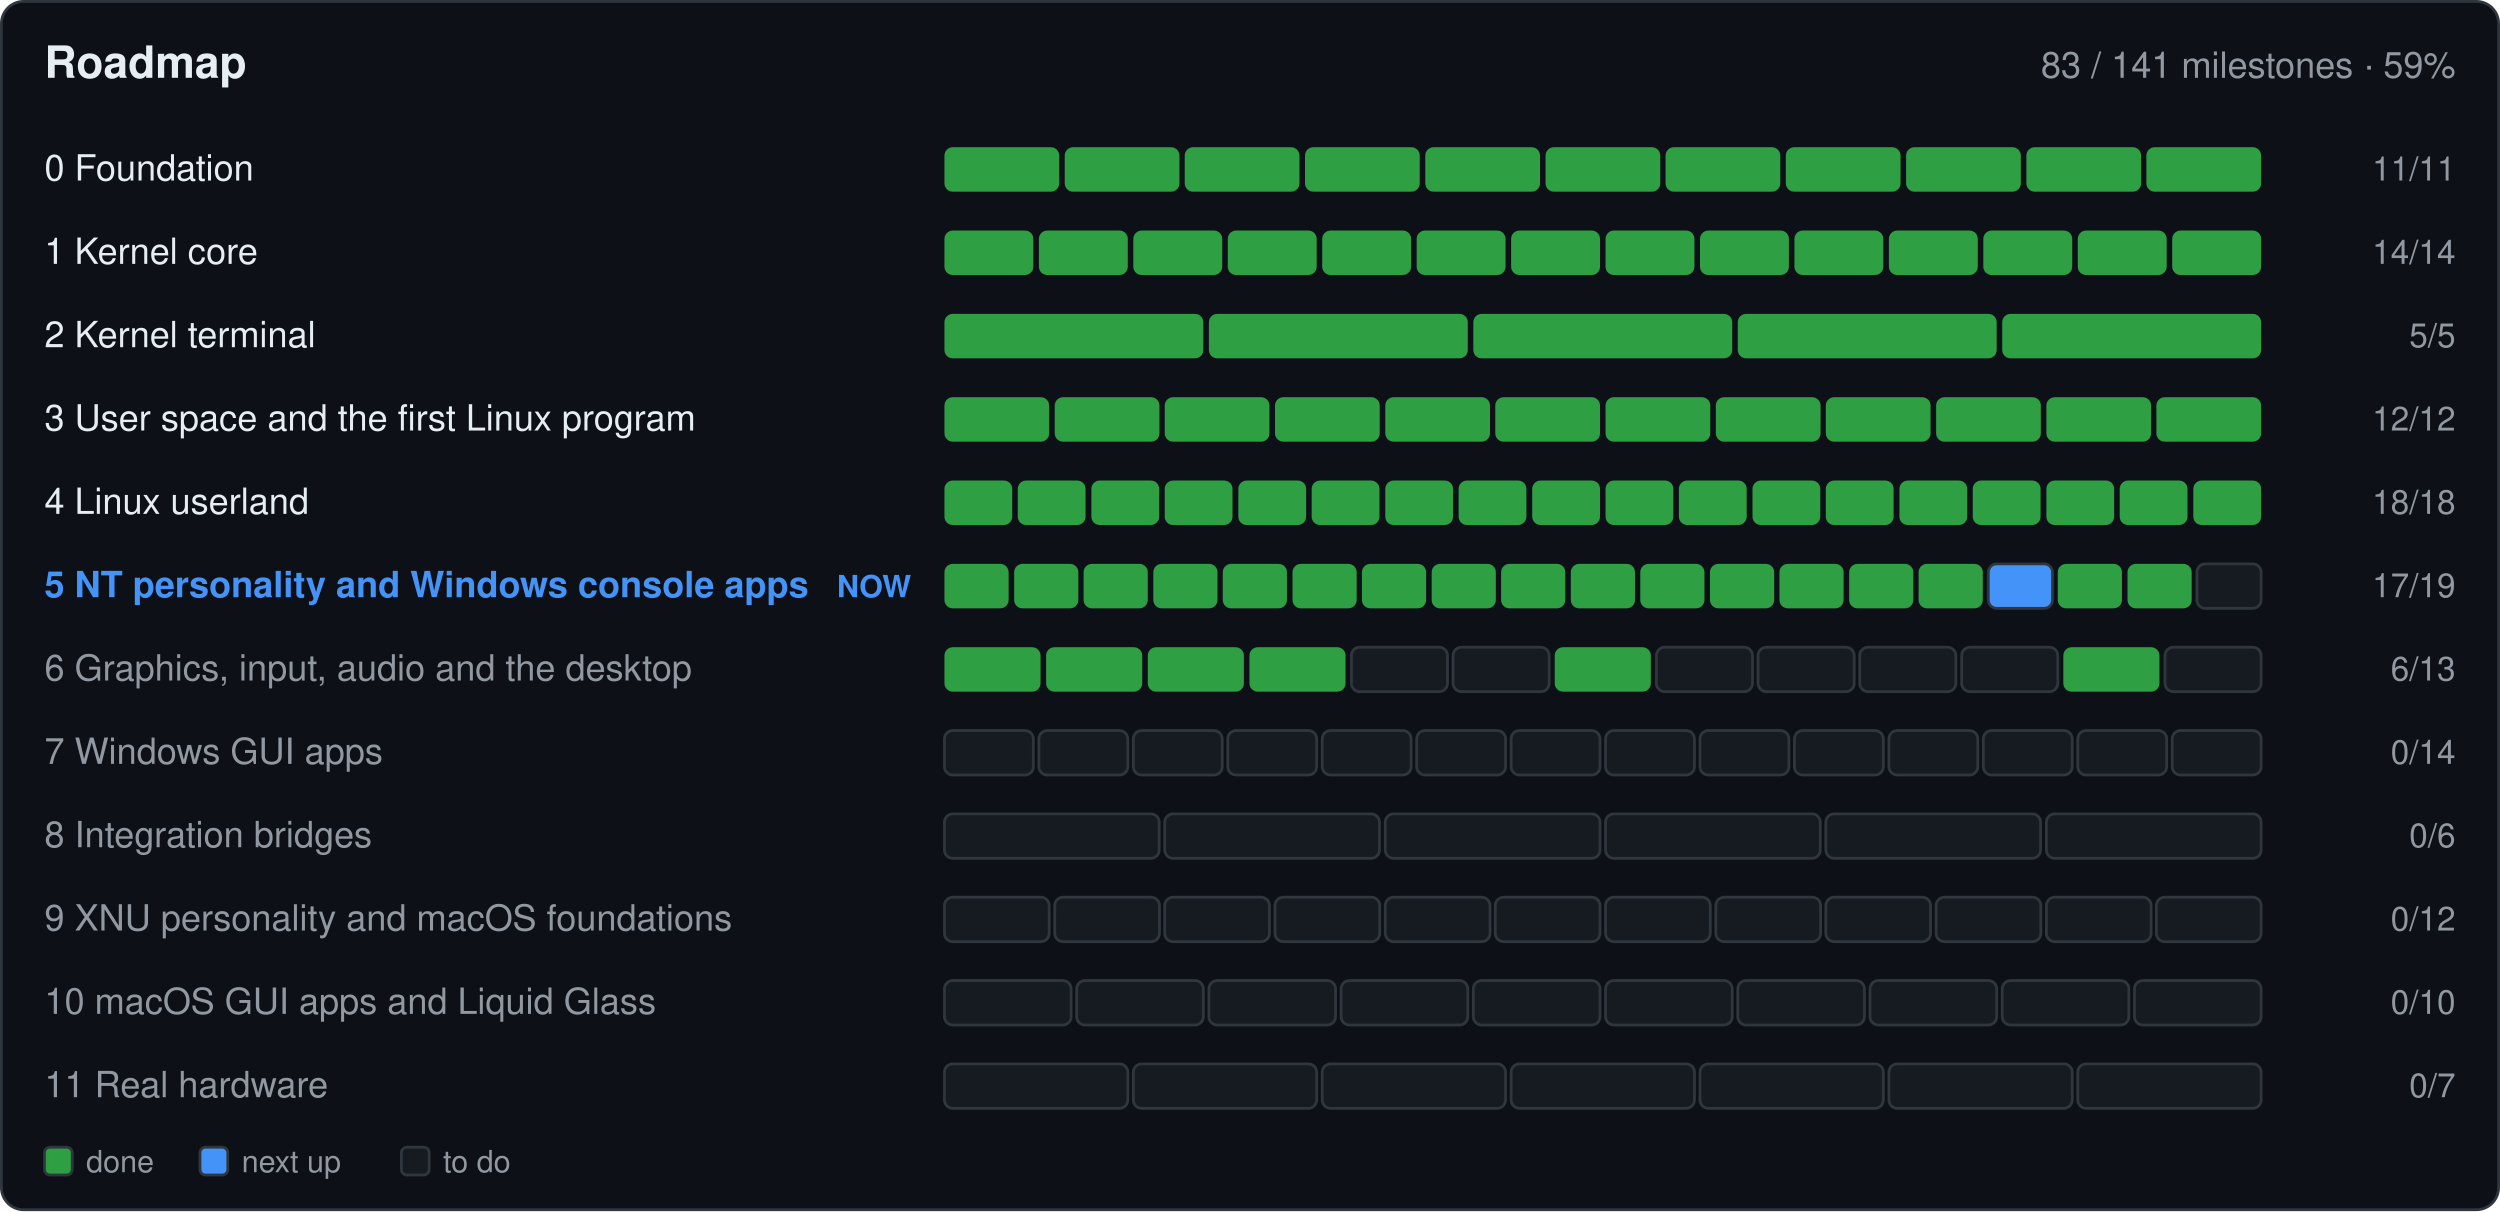
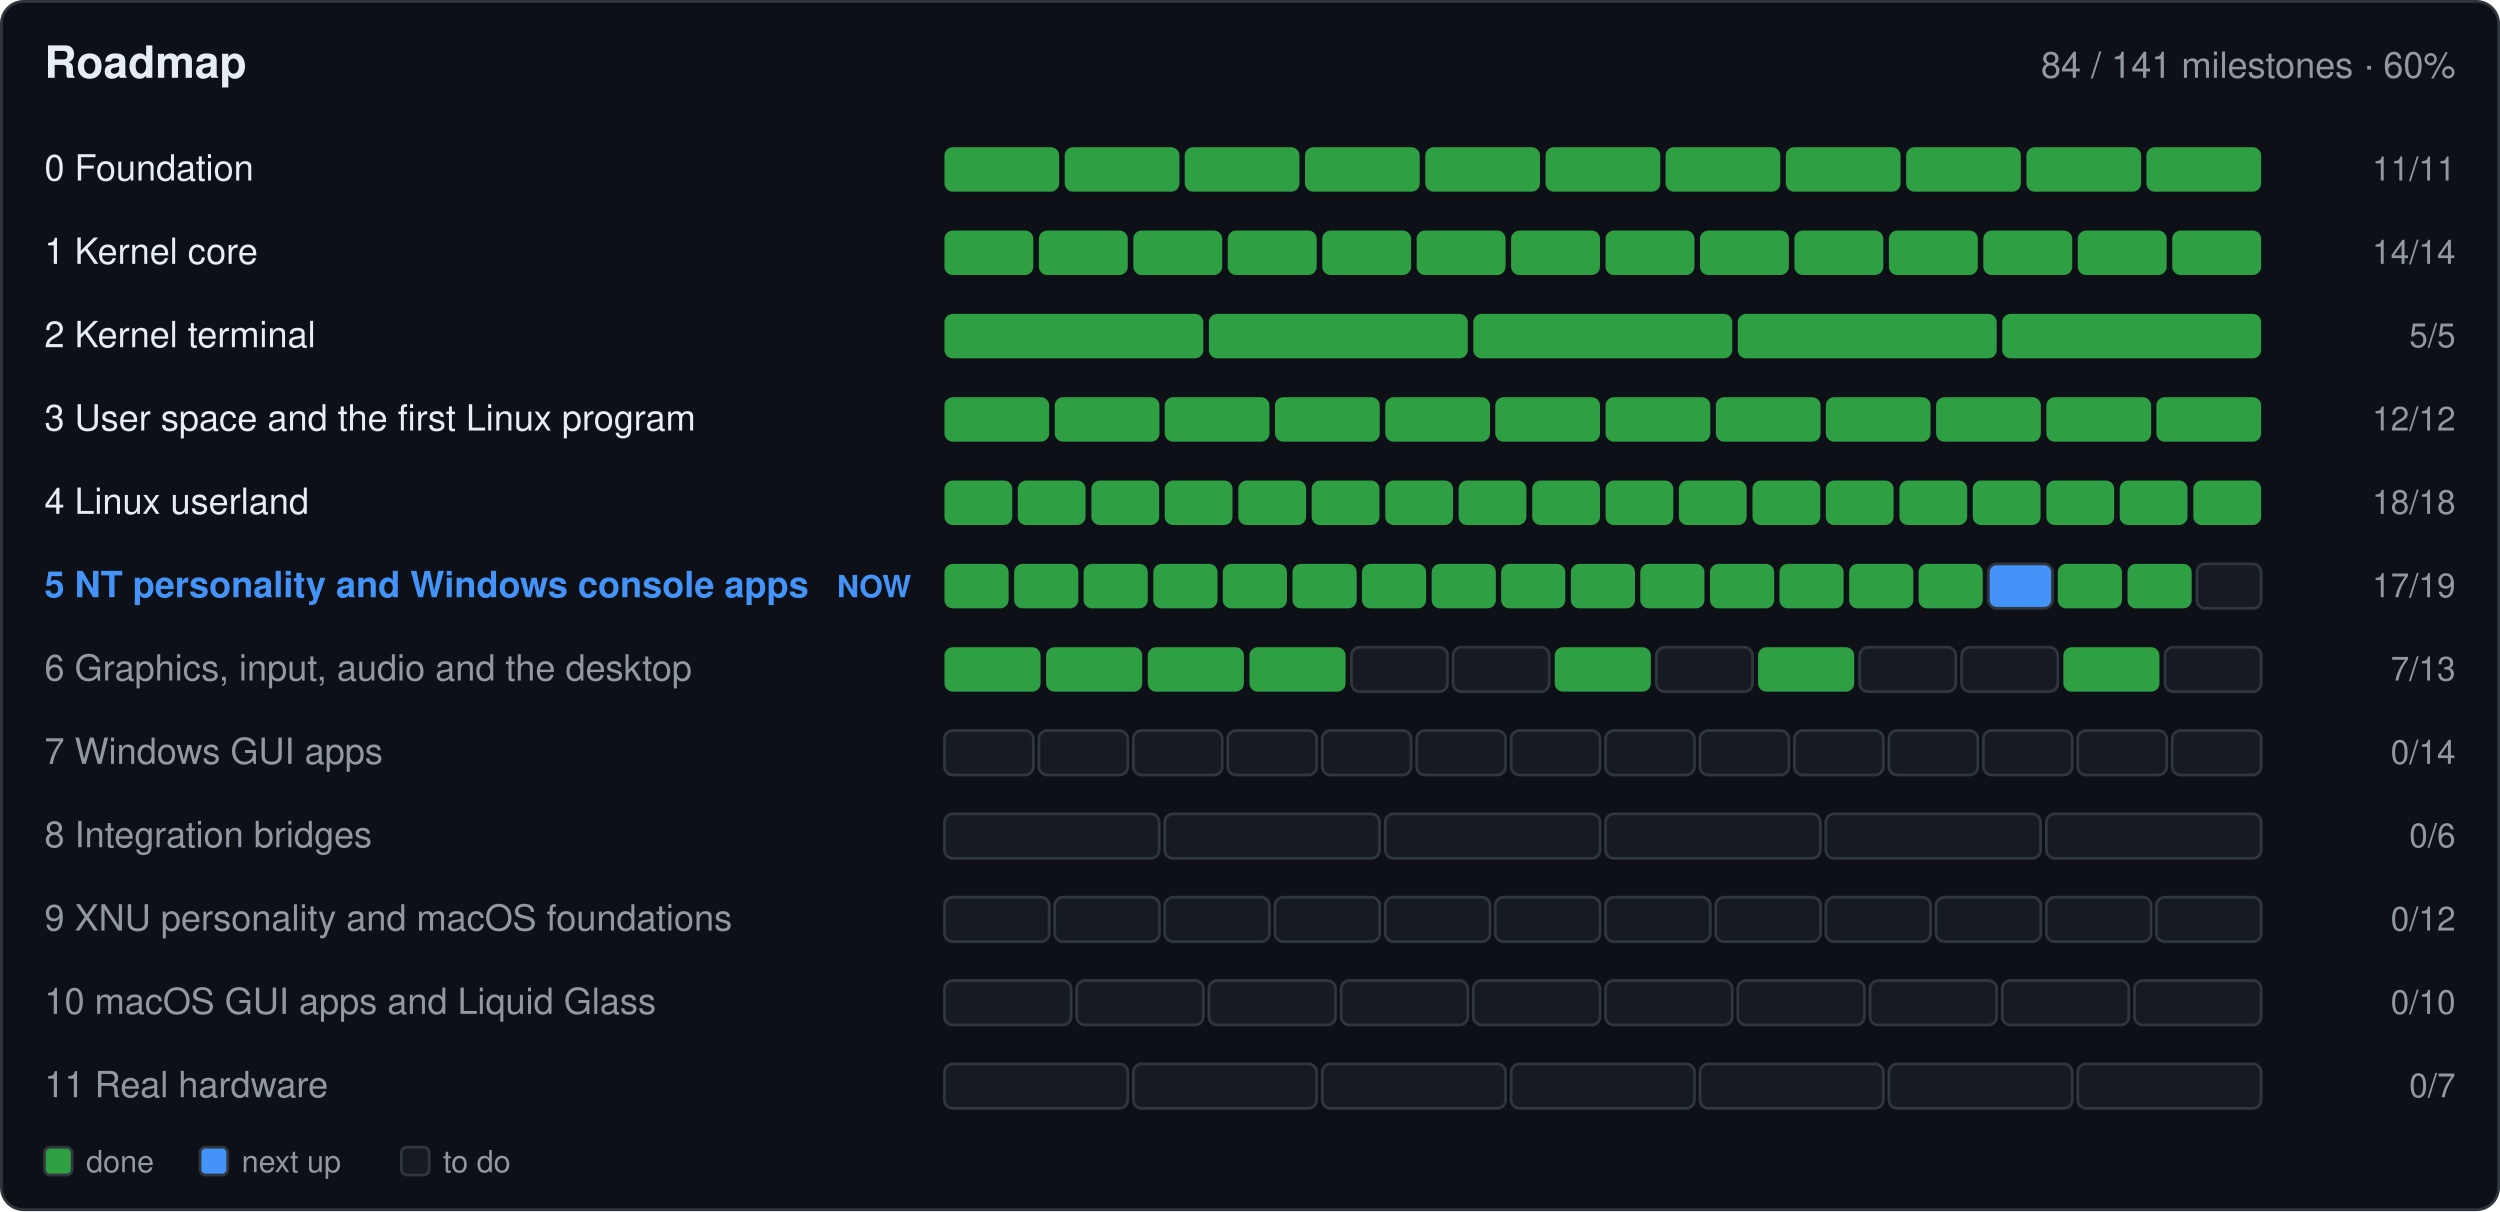
- <svg xmlns="http://www.w3.org/2000/svg" width="900" height="436" viewBox="0 0 900 436" role="img" aria-label="Roadmap: 83 of 141 milestones done">
+ <svg xmlns="http://www.w3.org/2000/svg" width="900" height="436" viewBox="0 0 900 436" role="img" aria-label="Roadmap: 84 of 141 milestones done">
  <rect x="0.5" y="0.5" width="899.0" height="435.0" fill="#0d1117" rx="8" stroke="#30363d" />
  <text x="16.0" y="28.0" font-family="-apple-system,BlinkMacSystemFont,'Segoe UI',Helvetica,Arial,sans-serif" font-size="16" font-weight="600" fill="#e6edf3" text-anchor="start">Roadmap</text>
-   <text x="884.0" y="28.0" font-family="-apple-system,BlinkMacSystemFont,'Segoe UI',Helvetica,Arial,sans-serif" font-size="13" font-weight="400" fill="#9198a1" text-anchor="end">83 / 141 milestones · 59%</text>
+   <text x="884.0" y="28.0" font-family="-apple-system,BlinkMacSystemFont,'Segoe UI',Helvetica,Arial,sans-serif" font-size="13" font-weight="400" fill="#9198a1" text-anchor="end">84 / 141 milestones · 60%</text>
  <text x="16.0" y="65.0" font-family="-apple-system,BlinkMacSystemFont,'Segoe UI',Helvetica,Arial,sans-serif" font-size="13" font-weight="400" fill="#e6edf3" text-anchor="start"> 0  Foundation</text>
  <g>
    <rect x="340.0" y="53.0" width="41.3" height="16.0" fill="#2ea043" rx="3" />
  </g>
  <g>
    <rect x="383.3" y="53.0" width="41.3" height="16.0" fill="#2ea043" rx="3" />
  </g>
  <g>
    <rect x="426.5" y="53.0" width="41.3" height="16.0" fill="#2ea043" rx="3" />
  </g>
  <g>
    <rect x="469.8" y="53.0" width="41.3" height="16.0" fill="#2ea043" rx="3" />
  </g>
  <g>
    <rect x="513.1" y="53.0" width="41.3" height="16.0" fill="#2ea043" rx="3" />
  </g>
  <g>
    <rect x="556.4" y="53.0" width="41.3" height="16.0" fill="#2ea043" rx="3" />
  </g>
  <g>
    <rect x="599.6" y="53.0" width="41.3" height="16.0" fill="#2ea043" rx="3" />
  </g>
  <g>
    <rect x="642.9" y="53.0" width="41.3" height="16.0" fill="#2ea043" rx="3" />
  </g>
  <g>
    <rect x="686.2" y="53.0" width="41.3" height="16.0" fill="#2ea043" rx="3" />
  </g>
  <g>
    <rect x="729.5" y="53.0" width="41.3" height="16.0" fill="#2ea043" rx="3" />
  </g>
  <g>
    <rect x="772.7" y="53.0" width="41.3" height="16.0" fill="#2ea043" rx="3" />
  </g>
  <text x="884.0" y="65.0" font-family="-apple-system,BlinkMacSystemFont,'Segoe UI',Helvetica,Arial,sans-serif" font-size="12" font-weight="400" fill="#9198a1" text-anchor="end">11/11</text>
  <text x="16.0" y="95.0" font-family="-apple-system,BlinkMacSystemFont,'Segoe UI',Helvetica,Arial,sans-serif" font-size="13" font-weight="400" fill="#e6edf3" text-anchor="start"> 1  Kernel core</text>
  <g>
    <rect x="340.0" y="83.0" width="32.0" height="16.0" fill="#2ea043" rx="3" />
  </g>
  <g>
    <rect x="374.0" y="83.0" width="32.0" height="16.0" fill="#2ea043" rx="3" />
  </g>
  <g>
    <rect x="408.0" y="83.0" width="32.0" height="16.0" fill="#2ea043" rx="3" />
  </g>
  <g>
    <rect x="442.0" y="83.0" width="32.0" height="16.0" fill="#2ea043" rx="3" />
  </g>
  <g>
    <rect x="476.0" y="83.0" width="32.0" height="16.0" fill="#2ea043" rx="3" />
  </g>
  <g>
    <rect x="510.0" y="83.0" width="32.0" height="16.0" fill="#2ea043" rx="3" />
  </g>
  <g>
    <rect x="544.0" y="83.0" width="32.0" height="16.0" fill="#2ea043" rx="3" />
  </g>
  <g>
    <rect x="578.0" y="83.0" width="32.0" height="16.0" fill="#2ea043" rx="3" />
  </g>
  <g>
    <rect x="612.0" y="83.0" width="32.0" height="16.0" fill="#2ea043" rx="3" />
  </g>
  <g>
    <rect x="646.0" y="83.0" width="32.0" height="16.0" fill="#2ea043" rx="3" />
  </g>
  <g>
    <rect x="680.0" y="83.0" width="32.0" height="16.0" fill="#2ea043" rx="3" />
  </g>
  <g>
    <rect x="714.0" y="83.0" width="32.0" height="16.0" fill="#2ea043" rx="3" />
  </g>
  <g>
    <rect x="748.0" y="83.0" width="32.0" height="16.0" fill="#2ea043" rx="3" />
  </g>
  <g>
    <rect x="782.0" y="83.0" width="32.0" height="16.0" fill="#2ea043" rx="3" />
  </g>
  <text x="884.0" y="95.0" font-family="-apple-system,BlinkMacSystemFont,'Segoe UI',Helvetica,Arial,sans-serif" font-size="12" font-weight="400" fill="#9198a1" text-anchor="end">14/14</text>
  <text x="16.0" y="125.0" font-family="-apple-system,BlinkMacSystemFont,'Segoe UI',Helvetica,Arial,sans-serif" font-size="13" font-weight="400" fill="#e6edf3" text-anchor="start"> 2  Kernel terminal</text>
  <g>
    <rect x="340.0" y="113.0" width="93.2" height="16.0" fill="#2ea043" rx="3" />
  </g>
  <g>
    <rect x="435.2" y="113.0" width="93.2" height="16.0" fill="#2ea043" rx="3" />
  </g>
  <g>
    <rect x="530.4" y="113.0" width="93.2" height="16.0" fill="#2ea043" rx="3" />
  </g>
  <g>
    <rect x="625.6" y="113.0" width="93.2" height="16.0" fill="#2ea043" rx="3" />
  </g>
  <g>
    <rect x="720.8" y="113.0" width="93.2" height="16.0" fill="#2ea043" rx="3" />
  </g>
  <text x="884.0" y="125.0" font-family="-apple-system,BlinkMacSystemFont,'Segoe UI',Helvetica,Arial,sans-serif" font-size="12" font-weight="400" fill="#9198a1" text-anchor="end">5/5</text>
  <text x="16.0" y="155.0" font-family="-apple-system,BlinkMacSystemFont,'Segoe UI',Helvetica,Arial,sans-serif" font-size="13" font-weight="400" fill="#e6edf3" text-anchor="start"> 3  User space and the first Linux program</text>
  <g>
    <rect x="340.0" y="143.0" width="37.7" height="16.0" fill="#2ea043" rx="3" />
  </g>
  <g>
    <rect x="379.7" y="143.0" width="37.7" height="16.0" fill="#2ea043" rx="3" />
  </g>
  <g>
    <rect x="419.3" y="143.0" width="37.7" height="16.0" fill="#2ea043" rx="3" />
  </g>
  <g>
    <rect x="459.0" y="143.0" width="37.7" height="16.0" fill="#2ea043" rx="3" />
  </g>
  <g>
    <rect x="498.7" y="143.0" width="37.7" height="16.0" fill="#2ea043" rx="3" />
  </g>
  <g>
    <rect x="538.3" y="143.0" width="37.7" height="16.0" fill="#2ea043" rx="3" />
  </g>
  <g>
    <rect x="578.0" y="143.0" width="37.7" height="16.0" fill="#2ea043" rx="3" />
  </g>
  <g>
    <rect x="617.7" y="143.0" width="37.7" height="16.0" fill="#2ea043" rx="3" />
  </g>
  <g>
    <rect x="657.3" y="143.0" width="37.7" height="16.0" fill="#2ea043" rx="3" />
  </g>
  <g>
    <rect x="697.0" y="143.0" width="37.7" height="16.0" fill="#2ea043" rx="3" />
  </g>
  <g>
    <rect x="736.7" y="143.0" width="37.7" height="16.0" fill="#2ea043" rx="3" />
  </g>
  <g>
    <rect x="776.3" y="143.0" width="37.7" height="16.0" fill="#2ea043" rx="3" />
  </g>
  <text x="884.0" y="155.0" font-family="-apple-system,BlinkMacSystemFont,'Segoe UI',Helvetica,Arial,sans-serif" font-size="12" font-weight="400" fill="#9198a1" text-anchor="end">12/12</text>
  <text x="16.0" y="185.0" font-family="-apple-system,BlinkMacSystemFont,'Segoe UI',Helvetica,Arial,sans-serif" font-size="13" font-weight="400" fill="#e6edf3" text-anchor="start"> 4  Linux userland</text>
  <g>
    <rect x="340.0" y="173.0" width="24.4" height="16.0" fill="#2ea043" rx="3" />
  </g>
  <g>
    <rect x="366.4" y="173.0" width="24.4" height="16.0" fill="#2ea043" rx="3" />
  </g>
  <g>
    <rect x="392.9" y="173.0" width="24.4" height="16.0" fill="#2ea043" rx="3" />
  </g>
  <g>
    <rect x="419.3" y="173.0" width="24.4" height="16.0" fill="#2ea043" rx="3" />
  </g>
  <g>
    <rect x="445.8" y="173.0" width="24.4" height="16.0" fill="#2ea043" rx="3" />
  </g>
  <g>
    <rect x="472.2" y="173.0" width="24.4" height="16.0" fill="#2ea043" rx="3" />
  </g>
  <g>
    <rect x="498.7" y="173.0" width="24.4" height="16.0" fill="#2ea043" rx="3" />
  </g>
  <g>
    <rect x="525.1" y="173.0" width="24.4" height="16.0" fill="#2ea043" rx="3" />
  </g>
  <g>
    <rect x="551.6" y="173.0" width="24.4" height="16.0" fill="#2ea043" rx="3" />
  </g>
  <g>
    <rect x="578.0" y="173.0" width="24.4" height="16.0" fill="#2ea043" rx="3" />
  </g>
  <g>
    <rect x="604.4" y="173.0" width="24.4" height="16.0" fill="#2ea043" rx="3" />
  </g>
  <g>
    <rect x="630.9" y="173.0" width="24.4" height="16.0" fill="#2ea043" rx="3" />
  </g>
  <g>
    <rect x="657.3" y="173.0" width="24.4" height="16.0" fill="#2ea043" rx="3" />
  </g>
  <g>
    <rect x="683.8" y="173.0" width="24.4" height="16.0" fill="#2ea043" rx="3" />
  </g>
  <g>
    <rect x="710.2" y="173.0" width="24.4" height="16.0" fill="#2ea043" rx="3" />
  </g>
  <g>
    <rect x="736.7" y="173.0" width="24.4" height="16.0" fill="#2ea043" rx="3" />
  </g>
  <g>
    <rect x="763.1" y="173.0" width="24.4" height="16.0" fill="#2ea043" rx="3" />
  </g>
  <g>
    <rect x="789.6" y="173.0" width="24.4" height="16.0" fill="#2ea043" rx="3" />
  </g>
  <text x="884.0" y="185.0" font-family="-apple-system,BlinkMacSystemFont,'Segoe UI',Helvetica,Arial,sans-serif" font-size="12" font-weight="400" fill="#9198a1" text-anchor="end">18/18</text>
  <text x="16.0" y="215.0" font-family="-apple-system,BlinkMacSystemFont,'Segoe UI',Helvetica,Arial,sans-serif" font-size="13" font-weight="600" fill="#4493f8" text-anchor="start"> 5  NT personality and Windows console apps</text>
  <text x="328.0" y="215.0" font-family="-apple-system,BlinkMacSystemFont,'Segoe UI',Helvetica,Arial,sans-serif" font-size="11" font-weight="600" fill="#4493f8" text-anchor="end">NOW</text>
  <g>
    <rect x="340.0" y="203.0" width="23.1" height="16.0" fill="#2ea043" rx="3" />
  </g>
  <g>
    <rect x="365.1" y="203.0" width="23.1" height="16.0" fill="#2ea043" rx="3" />
  </g>
  <g>
    <rect x="390.1" y="203.0" width="23.1" height="16.0" fill="#2ea043" rx="3" />
  </g>
  <g>
    <rect x="415.2" y="203.0" width="23.1" height="16.0" fill="#2ea043" rx="3" />
  </g>
  <g>
    <rect x="440.2" y="203.0" width="23.1" height="16.0" fill="#2ea043" rx="3" />
  </g>
  <g>
    <rect x="465.3" y="203.0" width="23.1" height="16.0" fill="#2ea043" rx="3" />
  </g>
  <g>
    <rect x="490.3" y="203.0" width="23.1" height="16.0" fill="#2ea043" rx="3" />
  </g>
  <g>
    <rect x="515.4" y="203.0" width="23.1" height="16.0" fill="#2ea043" rx="3" />
  </g>
  <g>
    <rect x="540.4" y="203.0" width="23.1" height="16.0" fill="#2ea043" rx="3" />
  </g>
  <g>
    <rect x="565.5" y="203.0" width="23.1" height="16.0" fill="#2ea043" rx="3" />
  </g>
  <g>
    <rect x="590.5" y="203.0" width="23.1" height="16.0" fill="#2ea043" rx="3" />
  </g>
  <g>
    <rect x="615.6" y="203.0" width="23.1" height="16.0" fill="#2ea043" rx="3" />
  </g>
  <g>
    <rect x="640.6" y="203.0" width="23.1" height="16.0" fill="#2ea043" rx="3" />
  </g>
  <g>
    <rect x="665.7" y="203.0" width="23.1" height="16.0" fill="#2ea043" rx="3" />
  </g>
  <g>
    <rect x="690.7" y="203.0" width="23.1" height="16.0" fill="#2ea043" rx="3" />
  </g>
  <g>
    <rect x="715.8" y="203.0" width="23.1" height="16.0" fill="#4493f8" rx="3" stroke="#30363d" />
  </g>
  <g>
    <rect x="740.8" y="203.0" width="23.1" height="16.0" fill="#2ea043" rx="3" />
  </g>
  <g>
    <rect x="765.9" y="203.0" width="23.1" height="16.0" fill="#2ea043" rx="3" />
  </g>
  <g>
    <rect x="790.9" y="203.0" width="23.1" height="16.0" fill="#161b22" rx="3" stroke="#30363d" />
  </g>
  <text x="884.0" y="215.0" font-family="-apple-system,BlinkMacSystemFont,'Segoe UI',Helvetica,Arial,sans-serif" font-size="12" font-weight="400" fill="#9198a1" text-anchor="end">17/19</text>
  <text x="16.0" y="245.0" font-family="-apple-system,BlinkMacSystemFont,'Segoe UI',Helvetica,Arial,sans-serif" font-size="13" font-weight="400" fill="#9198a1" text-anchor="start"> 6  Graphics, input, audio and the desktop</text>
  <g>
    <rect x="340.0" y="233.0" width="34.6" height="16.0" fill="#2ea043" rx="3" />
  </g>
  <g>
    <rect x="376.6" y="233.0" width="34.6" height="16.0" fill="#2ea043" rx="3" />
  </g>
  <g>
    <rect x="413.2" y="233.0" width="34.6" height="16.0" fill="#2ea043" rx="3" />
  </g>
  <g>
    <rect x="449.8" y="233.0" width="34.6" height="16.0" fill="#2ea043" rx="3" />
  </g>
  <g>
    <rect x="486.5" y="233.0" width="34.6" height="16.0" fill="#161b22" rx="3" stroke="#30363d" />
  </g>
  <g>
    <rect x="523.1" y="233.0" width="34.6" height="16.0" fill="#161b22" rx="3" stroke="#30363d" />
  </g>
  <g>
    <rect x="559.7" y="233.0" width="34.6" height="16.0" fill="#2ea043" rx="3" />
  </g>
  <g>
    <rect x="596.3" y="233.0" width="34.6" height="16.0" fill="#161b22" rx="3" stroke="#30363d" />
  </g>
  <g>
-     <rect x="632.9" y="233.0" width="34.6" height="16.0" fill="#161b22" rx="3" stroke="#30363d" />
+     <rect x="632.9" y="233.0" width="34.6" height="16.0" fill="#2ea043" rx="3" />
  </g>
  <g>
    <rect x="669.5" y="233.0" width="34.6" height="16.0" fill="#161b22" rx="3" stroke="#30363d" />
  </g>
  <g>
    <rect x="706.2" y="233.0" width="34.6" height="16.0" fill="#161b22" rx="3" stroke="#30363d" />
  </g>
  <g>
    <rect x="742.8" y="233.0" width="34.6" height="16.0" fill="#2ea043" rx="3" />
  </g>
  <g>
    <rect x="779.4" y="233.0" width="34.6" height="16.0" fill="#161b22" rx="3" stroke="#30363d" />
  </g>
-   <text x="884.0" y="245.0" font-family="-apple-system,BlinkMacSystemFont,'Segoe UI',Helvetica,Arial,sans-serif" font-size="12" font-weight="400" fill="#9198a1" text-anchor="end">6/13</text>
+   <text x="884.0" y="245.0" font-family="-apple-system,BlinkMacSystemFont,'Segoe UI',Helvetica,Arial,sans-serif" font-size="12" font-weight="400" fill="#9198a1" text-anchor="end">7/13</text>
  <text x="16.0" y="275.0" font-family="-apple-system,BlinkMacSystemFont,'Segoe UI',Helvetica,Arial,sans-serif" font-size="13" font-weight="400" fill="#9198a1" text-anchor="start"> 7  Windows GUI apps</text>
  <g>
    <rect x="340.0" y="263.0" width="32.0" height="16.0" fill="#161b22" rx="3" stroke="#30363d" />
  </g>
  <g>
    <rect x="374.0" y="263.0" width="32.0" height="16.0" fill="#161b22" rx="3" stroke="#30363d" />
  </g>
  <g>
    <rect x="408.0" y="263.0" width="32.0" height="16.0" fill="#161b22" rx="3" stroke="#30363d" />
  </g>
  <g>
    <rect x="442.0" y="263.0" width="32.0" height="16.0" fill="#161b22" rx="3" stroke="#30363d" />
  </g>
  <g>
    <rect x="476.0" y="263.0" width="32.0" height="16.0" fill="#161b22" rx="3" stroke="#30363d" />
  </g>
  <g>
    <rect x="510.0" y="263.0" width="32.0" height="16.0" fill="#161b22" rx="3" stroke="#30363d" />
  </g>
  <g>
    <rect x="544.0" y="263.0" width="32.0" height="16.0" fill="#161b22" rx="3" stroke="#30363d" />
  </g>
  <g>
    <rect x="578.0" y="263.0" width="32.0" height="16.0" fill="#161b22" rx="3" stroke="#30363d" />
  </g>
  <g>
    <rect x="612.0" y="263.0" width="32.0" height="16.0" fill="#161b22" rx="3" stroke="#30363d" />
  </g>
  <g>
    <rect x="646.0" y="263.0" width="32.0" height="16.0" fill="#161b22" rx="3" stroke="#30363d" />
  </g>
  <g>
    <rect x="680.0" y="263.0" width="32.0" height="16.0" fill="#161b22" rx="3" stroke="#30363d" />
  </g>
  <g>
    <rect x="714.0" y="263.0" width="32.0" height="16.0" fill="#161b22" rx="3" stroke="#30363d" />
  </g>
  <g>
    <rect x="748.0" y="263.0" width="32.0" height="16.0" fill="#161b22" rx="3" stroke="#30363d" />
  </g>
  <g>
    <rect x="782.0" y="263.0" width="32.0" height="16.0" fill="#161b22" rx="3" stroke="#30363d" />
  </g>
  <text x="884.0" y="275.0" font-family="-apple-system,BlinkMacSystemFont,'Segoe UI',Helvetica,Arial,sans-serif" font-size="12" font-weight="400" fill="#9198a1" text-anchor="end">0/14</text>
  <text x="16.0" y="305.0" font-family="-apple-system,BlinkMacSystemFont,'Segoe UI',Helvetica,Arial,sans-serif" font-size="13" font-weight="400" fill="#9198a1" text-anchor="start"> 8  Integration bridges</text>
  <g>
    <rect x="340.0" y="293.0" width="77.3" height="16.0" fill="#161b22" rx="3" stroke="#30363d" />
  </g>
  <g>
    <rect x="419.3" y="293.0" width="77.3" height="16.0" fill="#161b22" rx="3" stroke="#30363d" />
  </g>
  <g>
    <rect x="498.7" y="293.0" width="77.3" height="16.0" fill="#161b22" rx="3" stroke="#30363d" />
  </g>
  <g>
    <rect x="578.0" y="293.0" width="77.3" height="16.0" fill="#161b22" rx="3" stroke="#30363d" />
  </g>
  <g>
    <rect x="657.3" y="293.0" width="77.3" height="16.0" fill="#161b22" rx="3" stroke="#30363d" />
  </g>
  <g>
    <rect x="736.7" y="293.0" width="77.3" height="16.0" fill="#161b22" rx="3" stroke="#30363d" />
  </g>
  <text x="884.0" y="305.0" font-family="-apple-system,BlinkMacSystemFont,'Segoe UI',Helvetica,Arial,sans-serif" font-size="12" font-weight="400" fill="#9198a1" text-anchor="end">0/6</text>
  <text x="16.0" y="335.0" font-family="-apple-system,BlinkMacSystemFont,'Segoe UI',Helvetica,Arial,sans-serif" font-size="13" font-weight="400" fill="#9198a1" text-anchor="start"> 9  XNU personality and macOS foundations</text>
  <g>
    <rect x="340.0" y="323.0" width="37.7" height="16.0" fill="#161b22" rx="3" stroke="#30363d" />
  </g>
  <g>
    <rect x="379.7" y="323.0" width="37.7" height="16.0" fill="#161b22" rx="3" stroke="#30363d" />
  </g>
  <g>
    <rect x="419.3" y="323.0" width="37.7" height="16.0" fill="#161b22" rx="3" stroke="#30363d" />
  </g>
  <g>
    <rect x="459.0" y="323.0" width="37.7" height="16.0" fill="#161b22" rx="3" stroke="#30363d" />
  </g>
  <g>
    <rect x="498.7" y="323.0" width="37.7" height="16.0" fill="#161b22" rx="3" stroke="#30363d" />
  </g>
  <g>
    <rect x="538.3" y="323.0" width="37.7" height="16.0" fill="#161b22" rx="3" stroke="#30363d" />
  </g>
  <g>
    <rect x="578.0" y="323.0" width="37.7" height="16.0" fill="#161b22" rx="3" stroke="#30363d" />
  </g>
  <g>
    <rect x="617.7" y="323.0" width="37.7" height="16.0" fill="#161b22" rx="3" stroke="#30363d" />
  </g>
  <g>
    <rect x="657.3" y="323.0" width="37.7" height="16.0" fill="#161b22" rx="3" stroke="#30363d" />
  </g>
  <g>
    <rect x="697.0" y="323.0" width="37.7" height="16.0" fill="#161b22" rx="3" stroke="#30363d" />
  </g>
  <g>
    <rect x="736.7" y="323.0" width="37.7" height="16.0" fill="#161b22" rx="3" stroke="#30363d" />
  </g>
  <g>
    <rect x="776.3" y="323.0" width="37.7" height="16.0" fill="#161b22" rx="3" stroke="#30363d" />
  </g>
  <text x="884.0" y="335.0" font-family="-apple-system,BlinkMacSystemFont,'Segoe UI',Helvetica,Arial,sans-serif" font-size="12" font-weight="400" fill="#9198a1" text-anchor="end">0/12</text>
  <text x="16.0" y="365.0" font-family="-apple-system,BlinkMacSystemFont,'Segoe UI',Helvetica,Arial,sans-serif" font-size="13" font-weight="400" fill="#9198a1" text-anchor="start">10  macOS GUI apps and Liquid Glass</text>
  <g>
    <rect x="340.0" y="353.0" width="45.6" height="16.0" fill="#161b22" rx="3" stroke="#30363d" />
  </g>
  <g>
    <rect x="387.6" y="353.0" width="45.6" height="16.0" fill="#161b22" rx="3" stroke="#30363d" />
  </g>
  <g>
    <rect x="435.2" y="353.0" width="45.6" height="16.0" fill="#161b22" rx="3" stroke="#30363d" />
  </g>
  <g>
    <rect x="482.8" y="353.0" width="45.6" height="16.0" fill="#161b22" rx="3" stroke="#30363d" />
  </g>
  <g>
    <rect x="530.4" y="353.0" width="45.6" height="16.0" fill="#161b22" rx="3" stroke="#30363d" />
  </g>
  <g>
    <rect x="578.0" y="353.0" width="45.6" height="16.0" fill="#161b22" rx="3" stroke="#30363d" />
  </g>
  <g>
    <rect x="625.6" y="353.0" width="45.6" height="16.0" fill="#161b22" rx="3" stroke="#30363d" />
  </g>
  <g>
    <rect x="673.2" y="353.0" width="45.6" height="16.0" fill="#161b22" rx="3" stroke="#30363d" />
  </g>
  <g>
    <rect x="720.8" y="353.0" width="45.6" height="16.0" fill="#161b22" rx="3" stroke="#30363d" />
  </g>
  <g>
    <rect x="768.4" y="353.0" width="45.6" height="16.0" fill="#161b22" rx="3" stroke="#30363d" />
  </g>
  <text x="884.0" y="365.0" font-family="-apple-system,BlinkMacSystemFont,'Segoe UI',Helvetica,Arial,sans-serif" font-size="12" font-weight="400" fill="#9198a1" text-anchor="end">0/10</text>
  <text x="16.0" y="395.0" font-family="-apple-system,BlinkMacSystemFont,'Segoe UI',Helvetica,Arial,sans-serif" font-size="13" font-weight="400" fill="#9198a1" text-anchor="start">11  Real hardware</text>
  <g>
    <rect x="340.0" y="383.0" width="66.0" height="16.0" fill="#161b22" rx="3" stroke="#30363d" />
  </g>
  <g>
    <rect x="408.0" y="383.0" width="66.0" height="16.0" fill="#161b22" rx="3" stroke="#30363d" />
  </g>
  <g>
    <rect x="476.0" y="383.0" width="66.0" height="16.0" fill="#161b22" rx="3" stroke="#30363d" />
  </g>
  <g>
    <rect x="544.0" y="383.0" width="66.0" height="16.0" fill="#161b22" rx="3" stroke="#30363d" />
  </g>
  <g>
    <rect x="612.0" y="383.0" width="66.0" height="16.0" fill="#161b22" rx="3" stroke="#30363d" />
  </g>
  <g>
    <rect x="680.0" y="383.0" width="66.0" height="16.0" fill="#161b22" rx="3" stroke="#30363d" />
  </g>
  <g>
    <rect x="748.0" y="383.0" width="66.0" height="16.0" fill="#161b22" rx="3" stroke="#30363d" />
  </g>
  <text x="884.0" y="395.0" font-family="-apple-system,BlinkMacSystemFont,'Segoe UI',Helvetica,Arial,sans-serif" font-size="12" font-weight="400" fill="#9198a1" text-anchor="end">0/7</text>
  <rect x="16.0" y="413.0" width="10.0" height="10.0" fill="#2ea043" rx="2" stroke="#30363d" />
  <text x="31.0" y="422.0" font-family="-apple-system,BlinkMacSystemFont,'Segoe UI',Helvetica,Arial,sans-serif" font-size="11" font-weight="400" fill="#9198a1" text-anchor="start">done</text>
  <rect x="72.0" y="413.0" width="10.0" height="10.0" fill="#4493f8" rx="2" stroke="#30363d" />
  <text x="87.0" y="422.0" font-family="-apple-system,BlinkMacSystemFont,'Segoe UI',Helvetica,Arial,sans-serif" font-size="11" font-weight="400" fill="#9198a1" text-anchor="start">next up</text>
  <rect x="144.5" y="413.0" width="10.0" height="10.0" fill="#161b22" rx="2" stroke="#30363d" />
  <text x="159.5" y="422.0" font-family="-apple-system,BlinkMacSystemFont,'Segoe UI',Helvetica,Arial,sans-serif" font-size="11" font-weight="400" fill="#9198a1" text-anchor="start">to do</text>
</svg>
